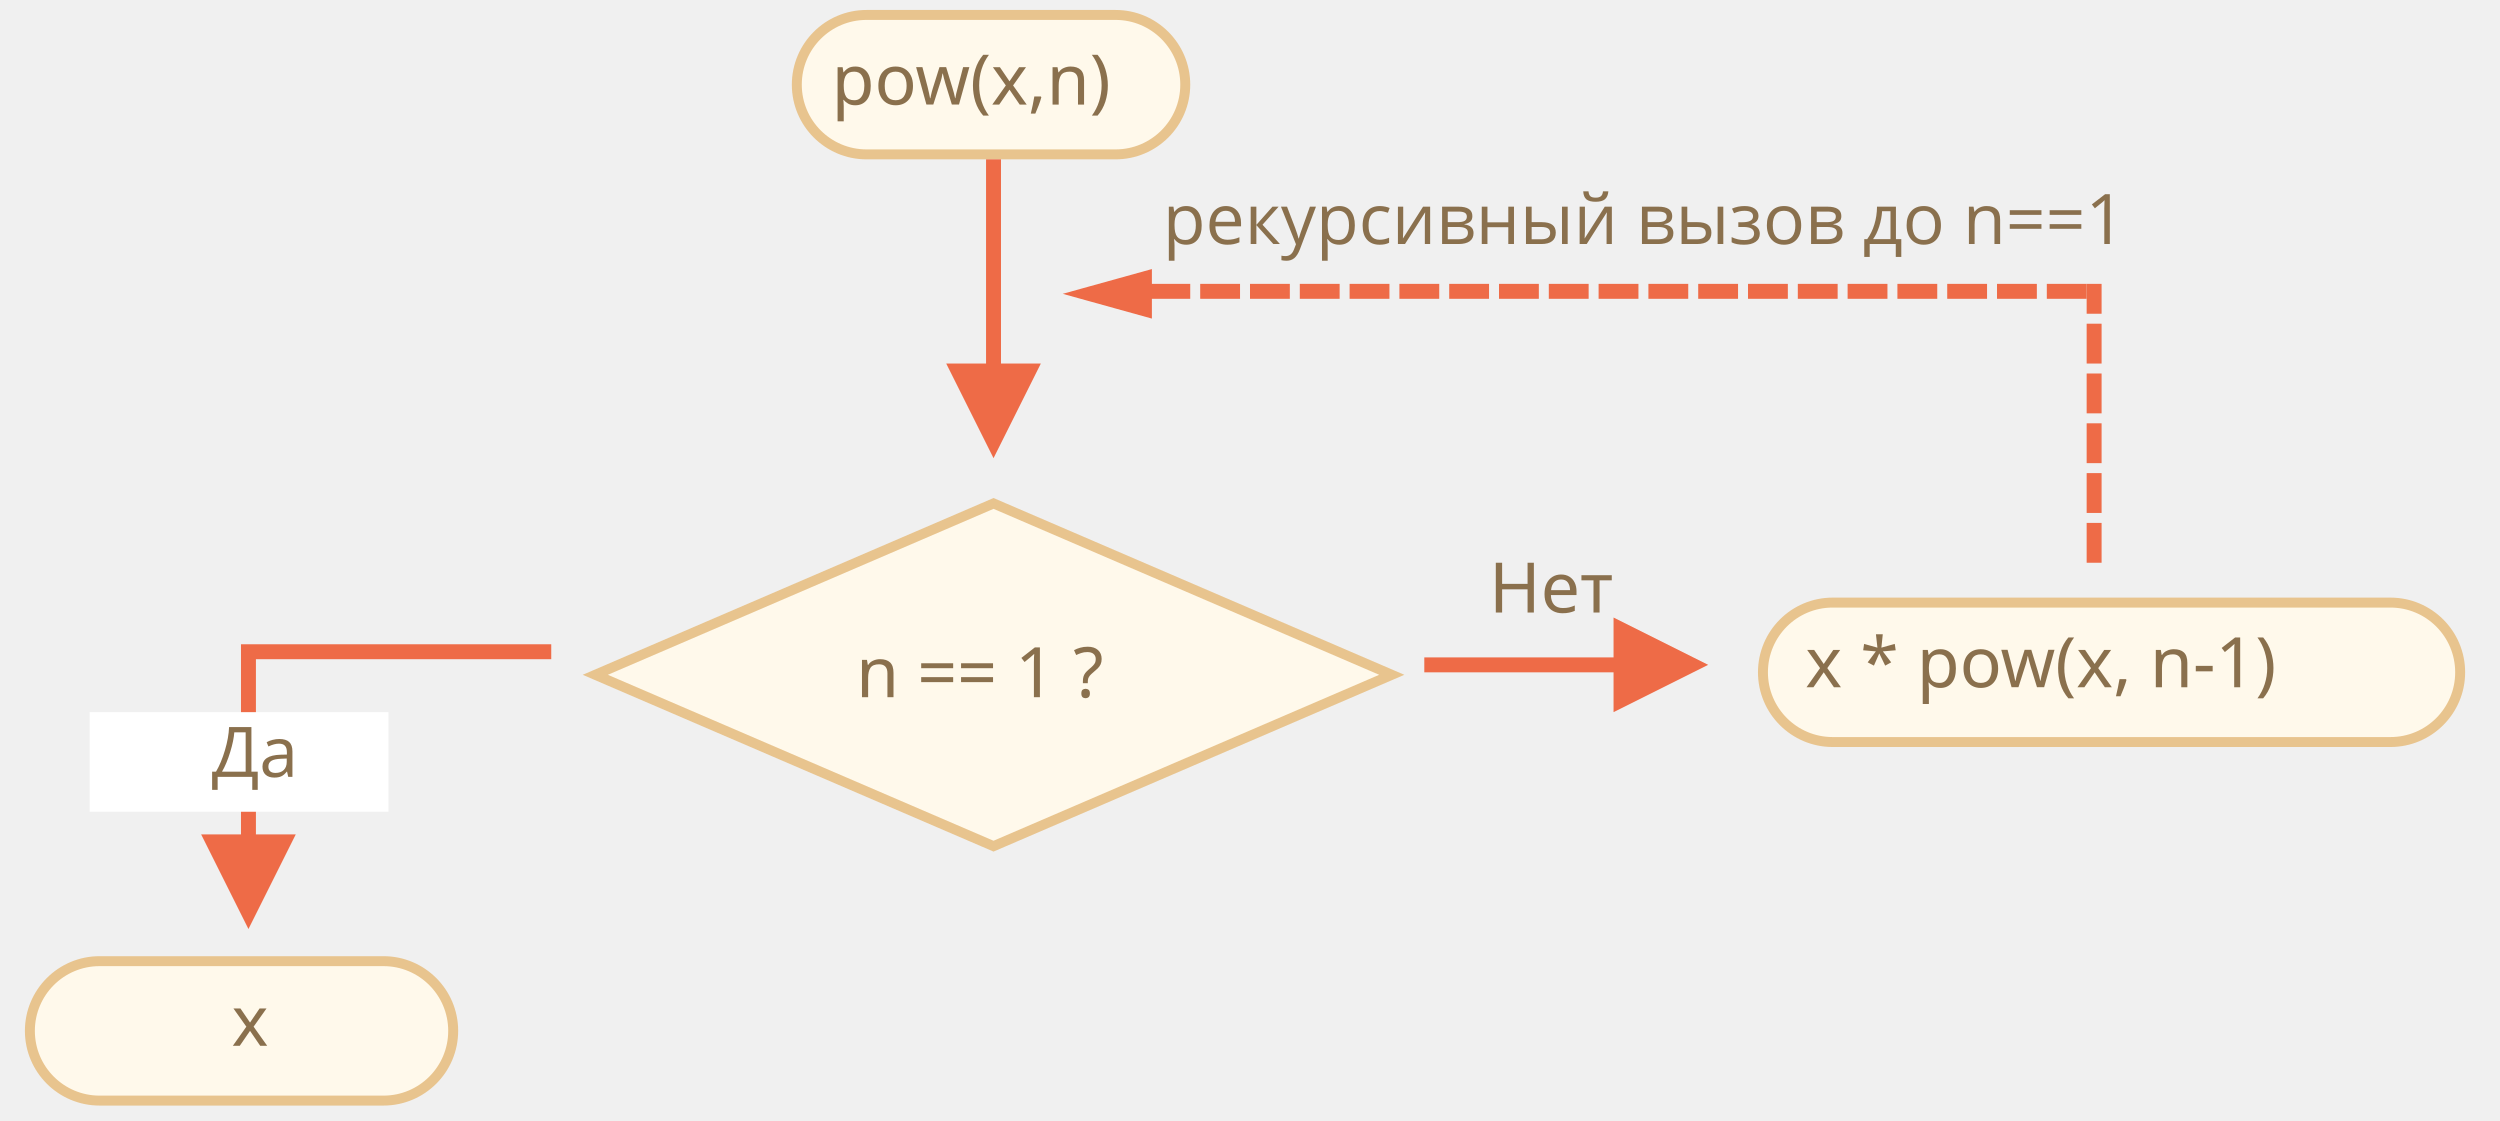
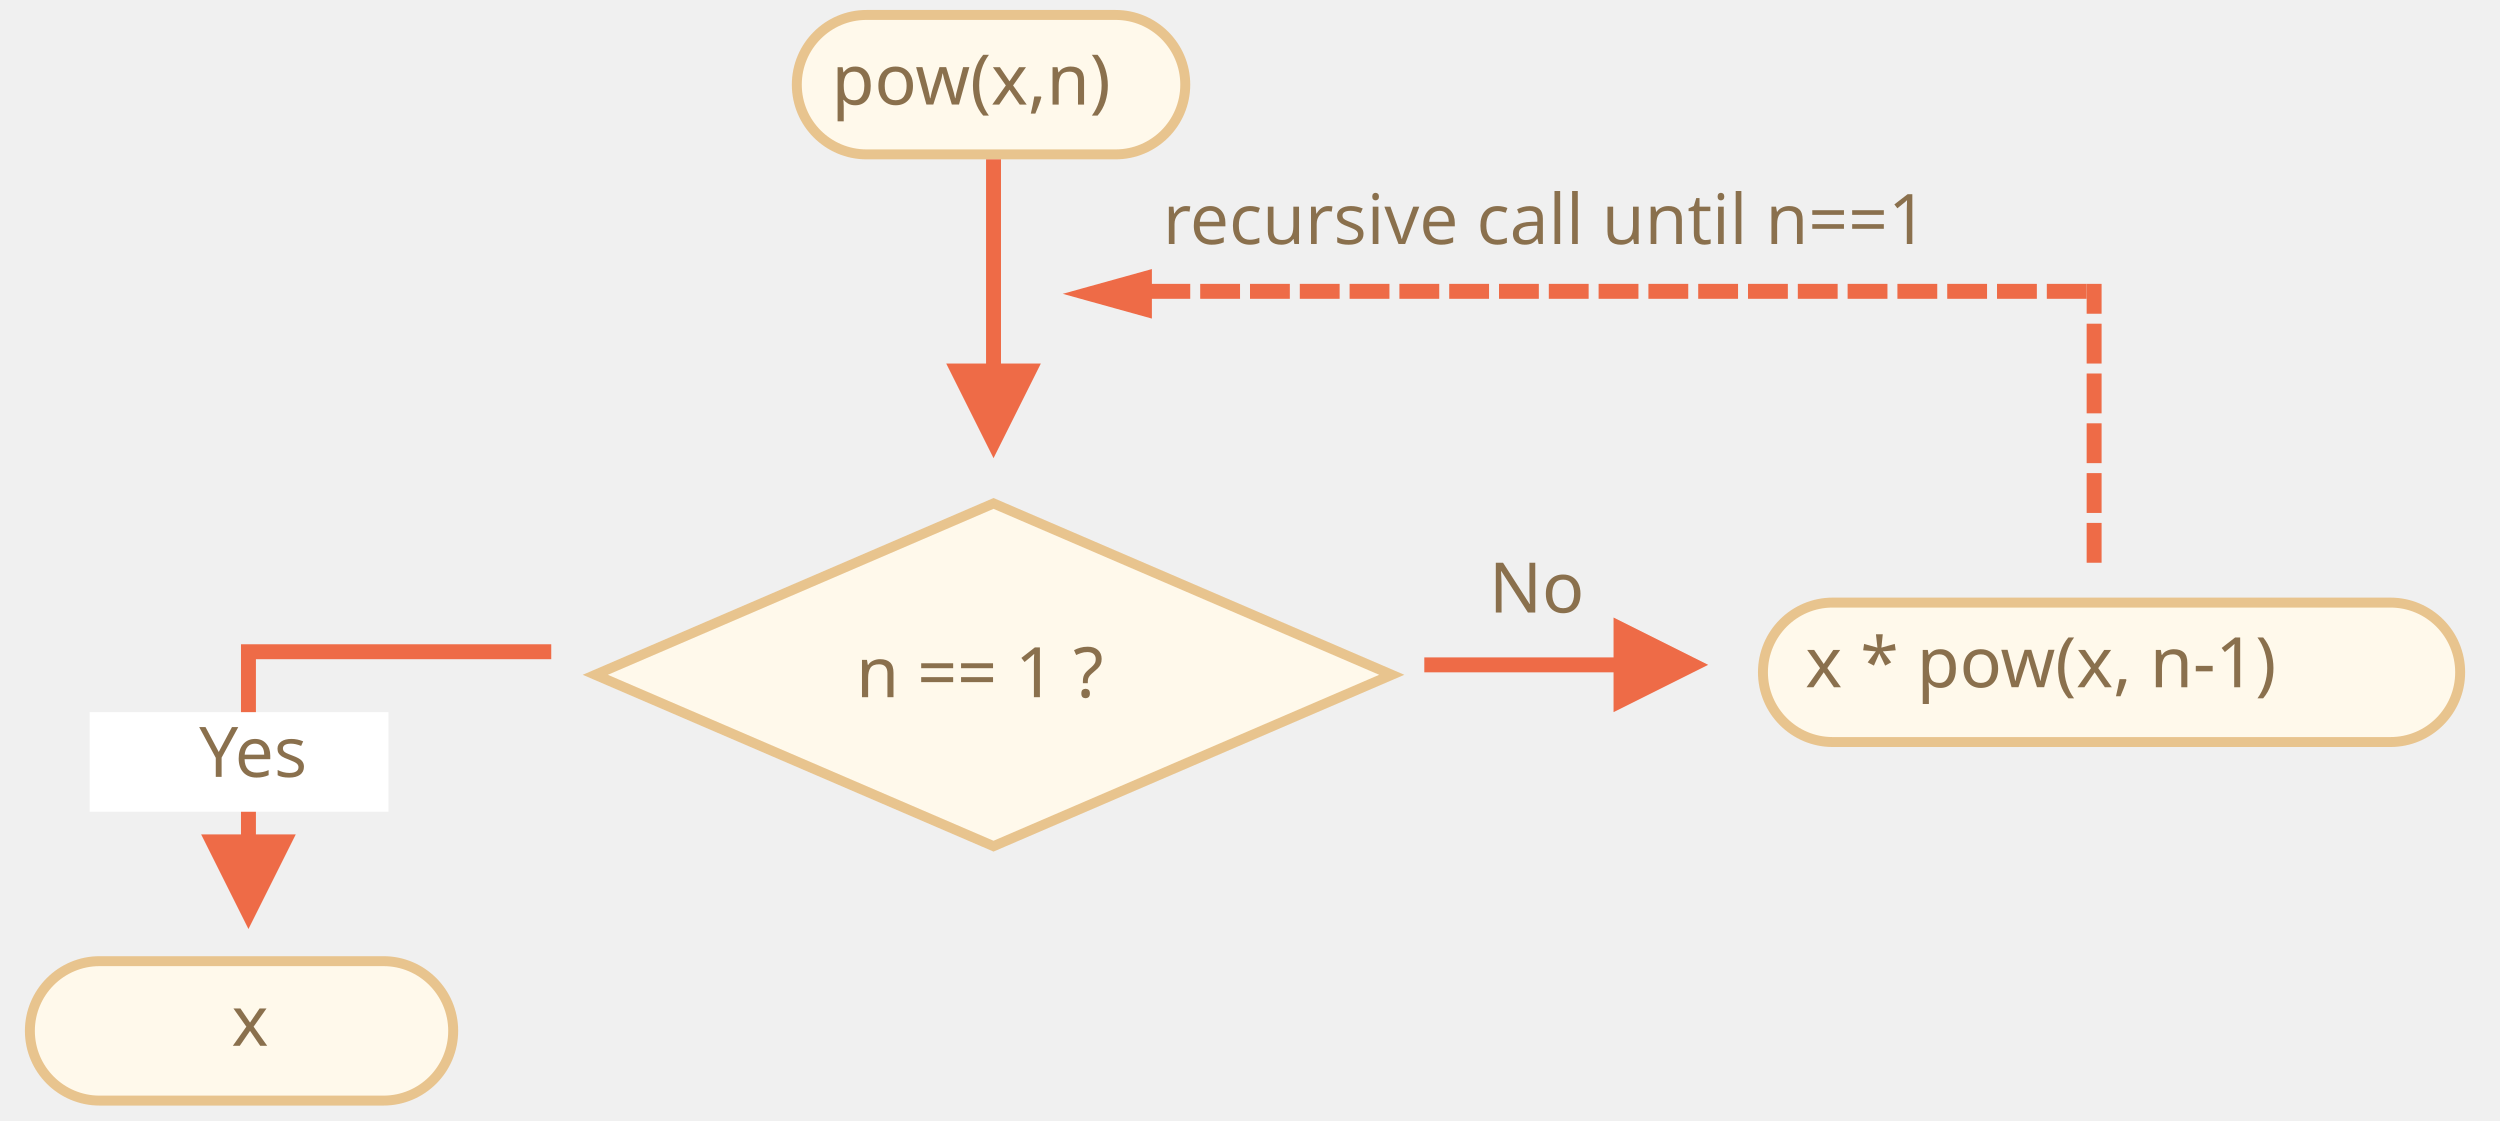
<svg xmlns="http://www.w3.org/2000/svg" width="502px" height="225px" viewBox="0 0 502 225" version="1.1">
  <g id="combined" stroke="none" stroke-width="1" fill="none" fill-rule="evenodd">
    <g id="recursion-pow.svg">
      <g id="Rectangle-1-+-Корень" transform="translate(159, 2)">
        <rect id="Rectangle-1" stroke="#E8C48E" stroke-width="2" fill="#FFF9EB" x="1" y="1" width="78" height="28" rx="14" />
        <text id="pow(x,n)" font-family="PTMono-Regular, PT Mono" font-size="14" font-weight="normal" fill="#8A704D">
          <tspan x="8" y="19">pow(x,n)</tspan>
        </text>
      </g>
      <g id="Rectangle-1-+-Корень-Copy-2" transform="translate(5, 192)" fill="#FFF9EB" stroke="#E8C48E" stroke-width="2">
        <rect id="Rectangle-1" x="1" y="1" width="85" height="28" rx="14" />
      </g>
      <text id="x" font-family="PTMono-Regular, PT Mono" font-size="14" font-weight="normal" fill="#8A704D">
        <tspan x="46.5" y="210">x</tspan>
      </text>
      <g id="Rectangle-1-+-Корень-Copy-3" transform="translate(353, 120)" fill="#FFF9EB" stroke="#E8C48E" stroke-width="2">
        <rect id="Rectangle-1" x="1" y="1" width="140" height="28" rx="14" />
      </g>
      <text id="x-*-pow(x,-n-1)" font-family="PTMono-Regular, PT Mono" font-size="14" font-weight="normal" fill="#8A704D">
        <tspan x="362.5" y="138">x * pow(x, n-1)</tspan>
      </text>
      <path id="Line" d="M198,73 L198,32 L201,32 L201,73 L209,73 L199.5,92 L190,73 L198,73 Z" fill="#EE6B47" fill-rule="nonzero" />
      <path id="Path-1218" d="M48.389,167.548 L48.389,129.367 L110.691,129.367 L110.691,132.367 L51.389,132.367 L51.389,167.548 L59.389,167.548 L49.889,186.548 L40.389,167.548 L48.389,167.548 Z" fill="#EE6B47" fill-rule="nonzero" />
      <rect id="Rectangle-356" fill="#FFFFFF" x="18" y="143" width="60" height="20" />
      <g id="Rectangle-354-+-Каково-“официальное”" transform="translate(117, 100)">
        <path d="M2.53,35.5 L82.5,69.911 L162.47,35.5 L82.5,1.089 L2.53,35.5 Z" id="Rectangle-354" stroke="#E8C48E" stroke-width="2" fill="#FFF9EB" />
        <text id="n-==-1-?" font-family="PTMono-Regular, PT Mono" font-size="14" font-weight="normal" fill="#8A704D">
          <tspan x="54.9" y="40">n == 1 ?</tspan>
        </text>
      </g>
      <text id="Yes" font-family="OpenSans-Regular, Open Sans" font-size="14" font-weight="normal" fill="#8A704D">
-         <tspan x="42.5" y="156">Да</tspan>
+         <tspan x="40" y="156">Yes</tspan>
      </text>
      <text id="No" font-family="PTSans-Regular, PT Sans" font-size="14" font-weight="normal" fill="#8A704D">
-         <tspan x="299" y="123">Нет</tspan>
+         <tspan x="299" y="123">No</tspan>
      </text>
      <path id="Line" d="M324,135 L286,135 L286,132 L324,132 L324,124 L343,133.5 L324,143 L324,135 Z" fill="#EE6B47" fill-rule="nonzero" />
      <polygon id="Line-decoration-1" stroke="#EE6B47" stroke-width="3" fill="#EE6B47" transform="translate(224.4, 59) scale(-1, 1) translate(-224.4, -59) " points="229.8 59 219 56 219 62" />
      <path d="M420.5,111.5 L420.5,58.5" id="Line" stroke="#EE6B47" stroke-width="3" stroke-linecap="square" stroke-dasharray="5,5" />
      <text id="recursive-call-until" font-family="OpenSans-Regular, Open Sans" font-size="14" font-weight="normal" fill="#8A704D">
-         <tspan x="233.5" y="49">рекурсивный вызов до n==1</tspan>
+         <tspan x="233.5" y="49">recursive call until n==1</tspan>
      </text>
      <path d="M232.5,58.5 L421.5,58.5" id="Line-Copy" stroke="#EE6B47" stroke-width="3" stroke-linecap="square" stroke-dasharray="5,5" />
    </g>
  </g>
</svg>
